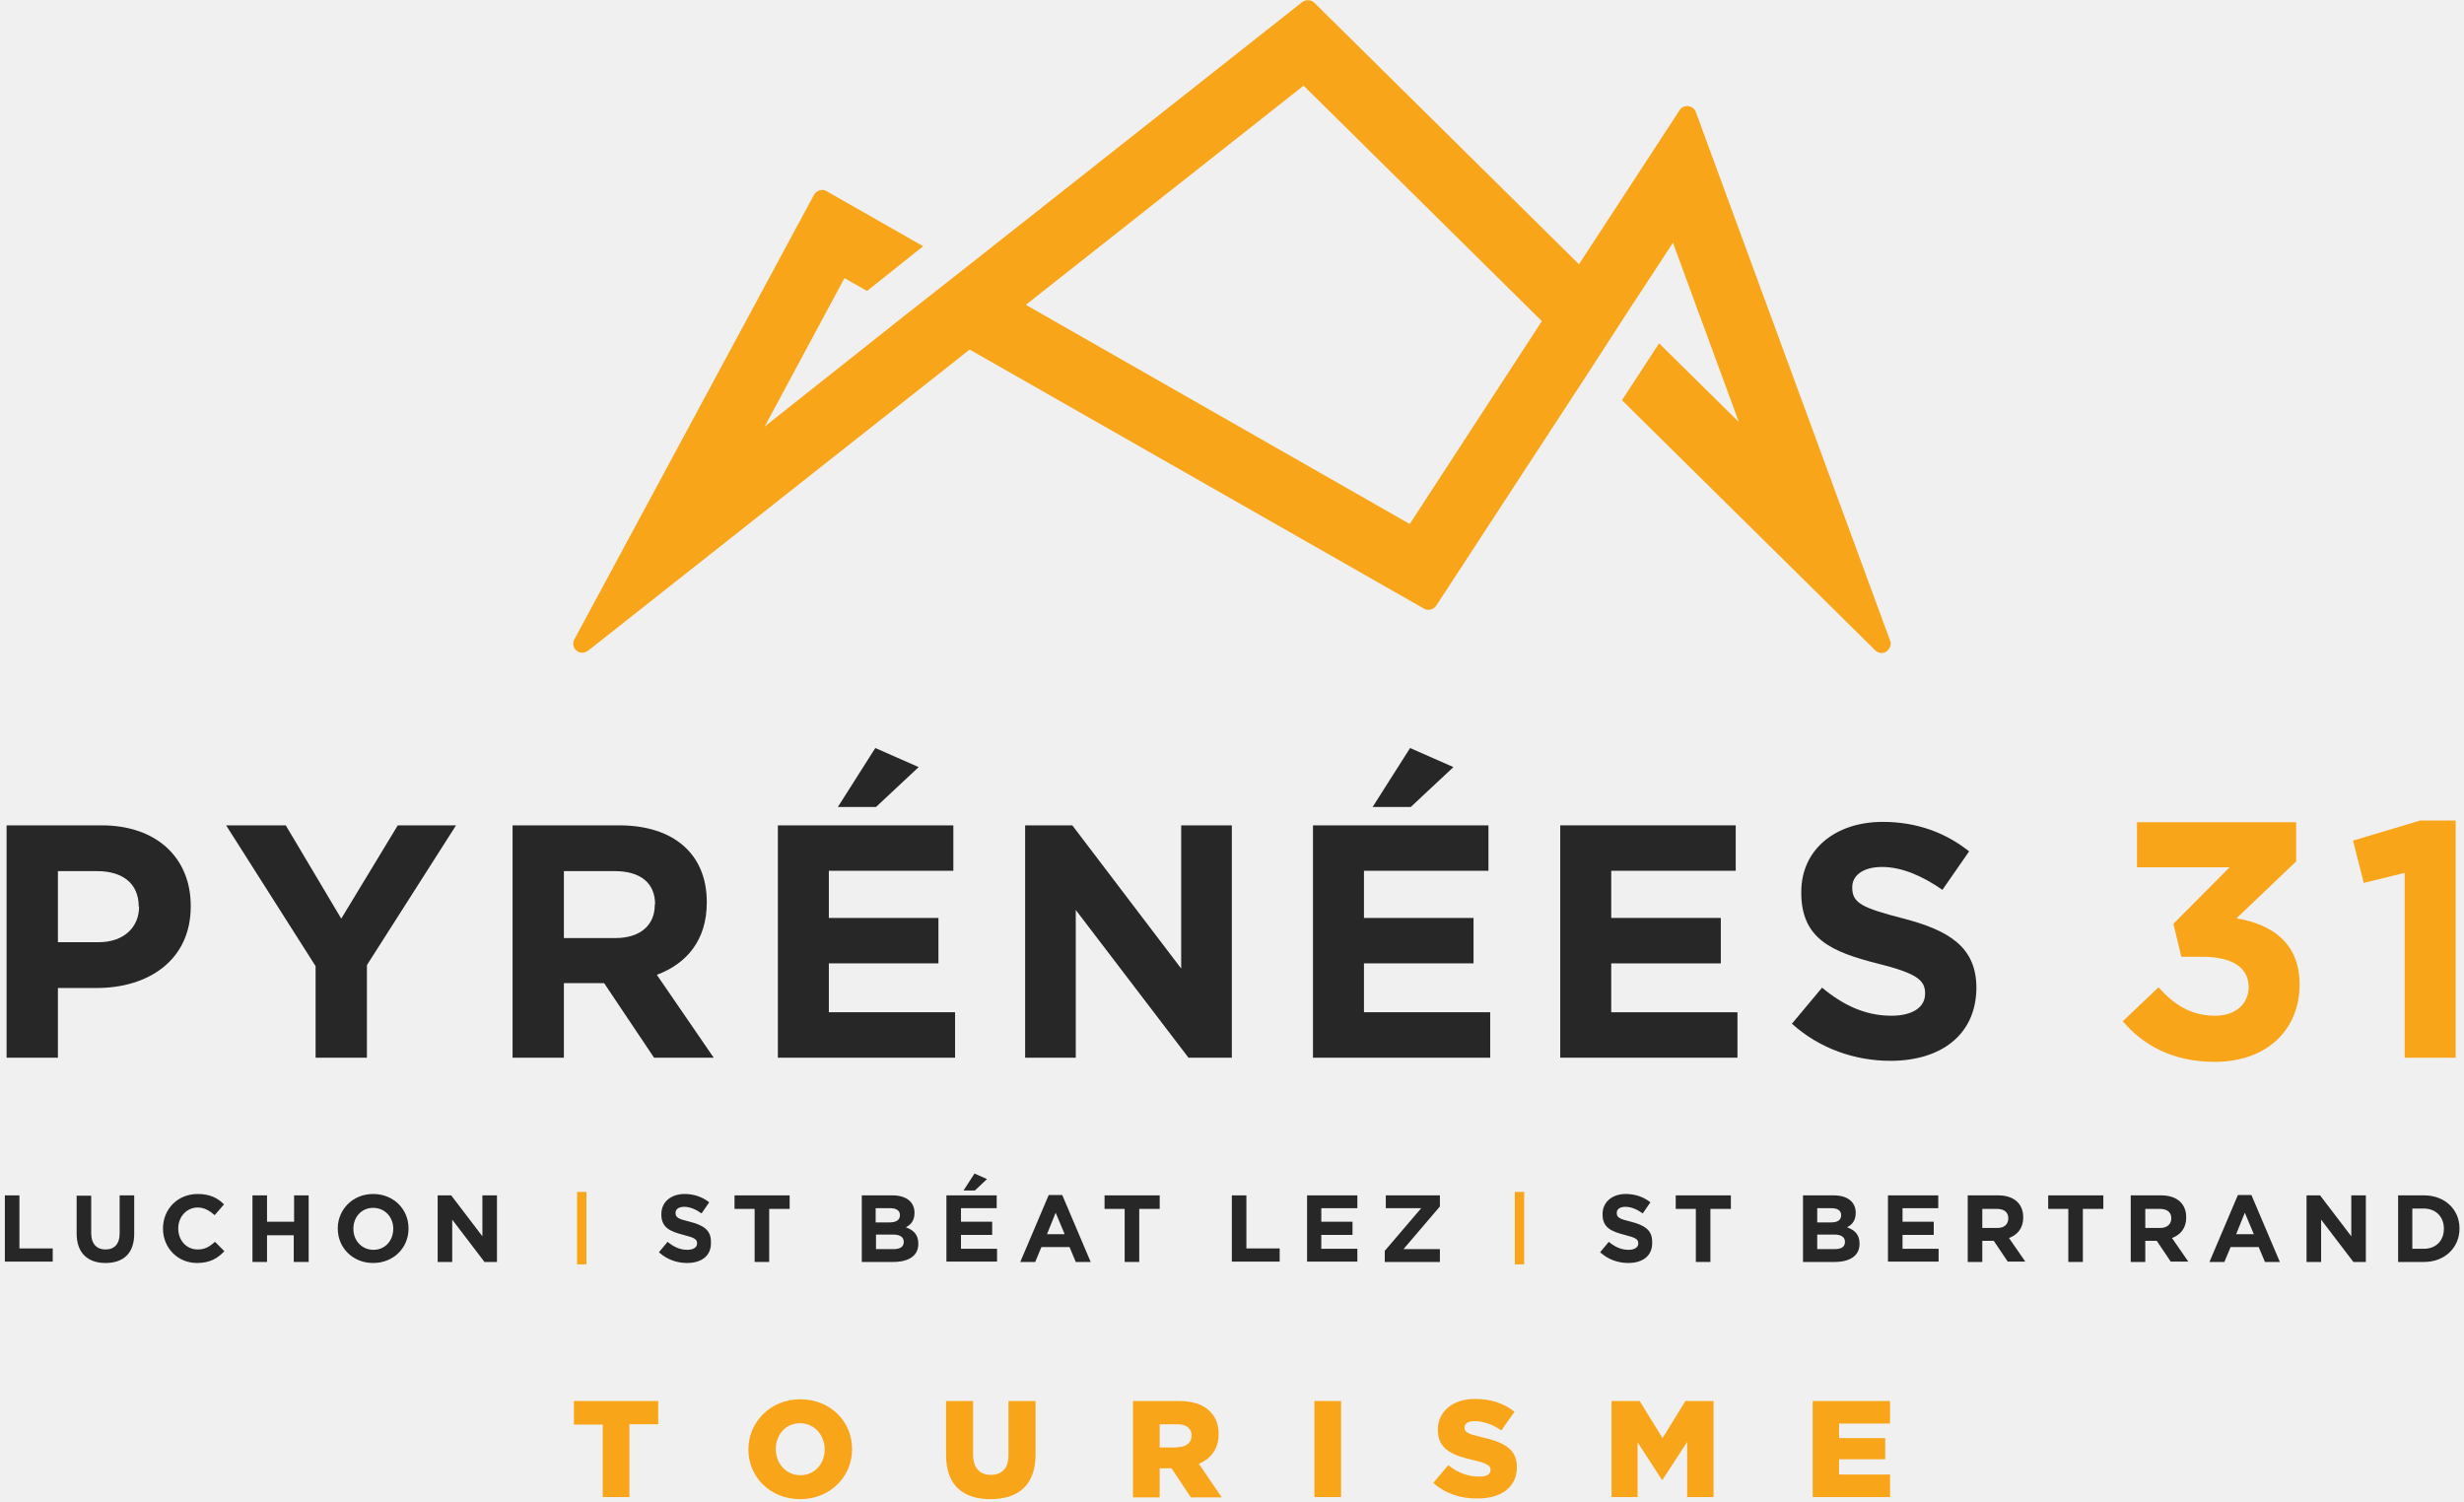
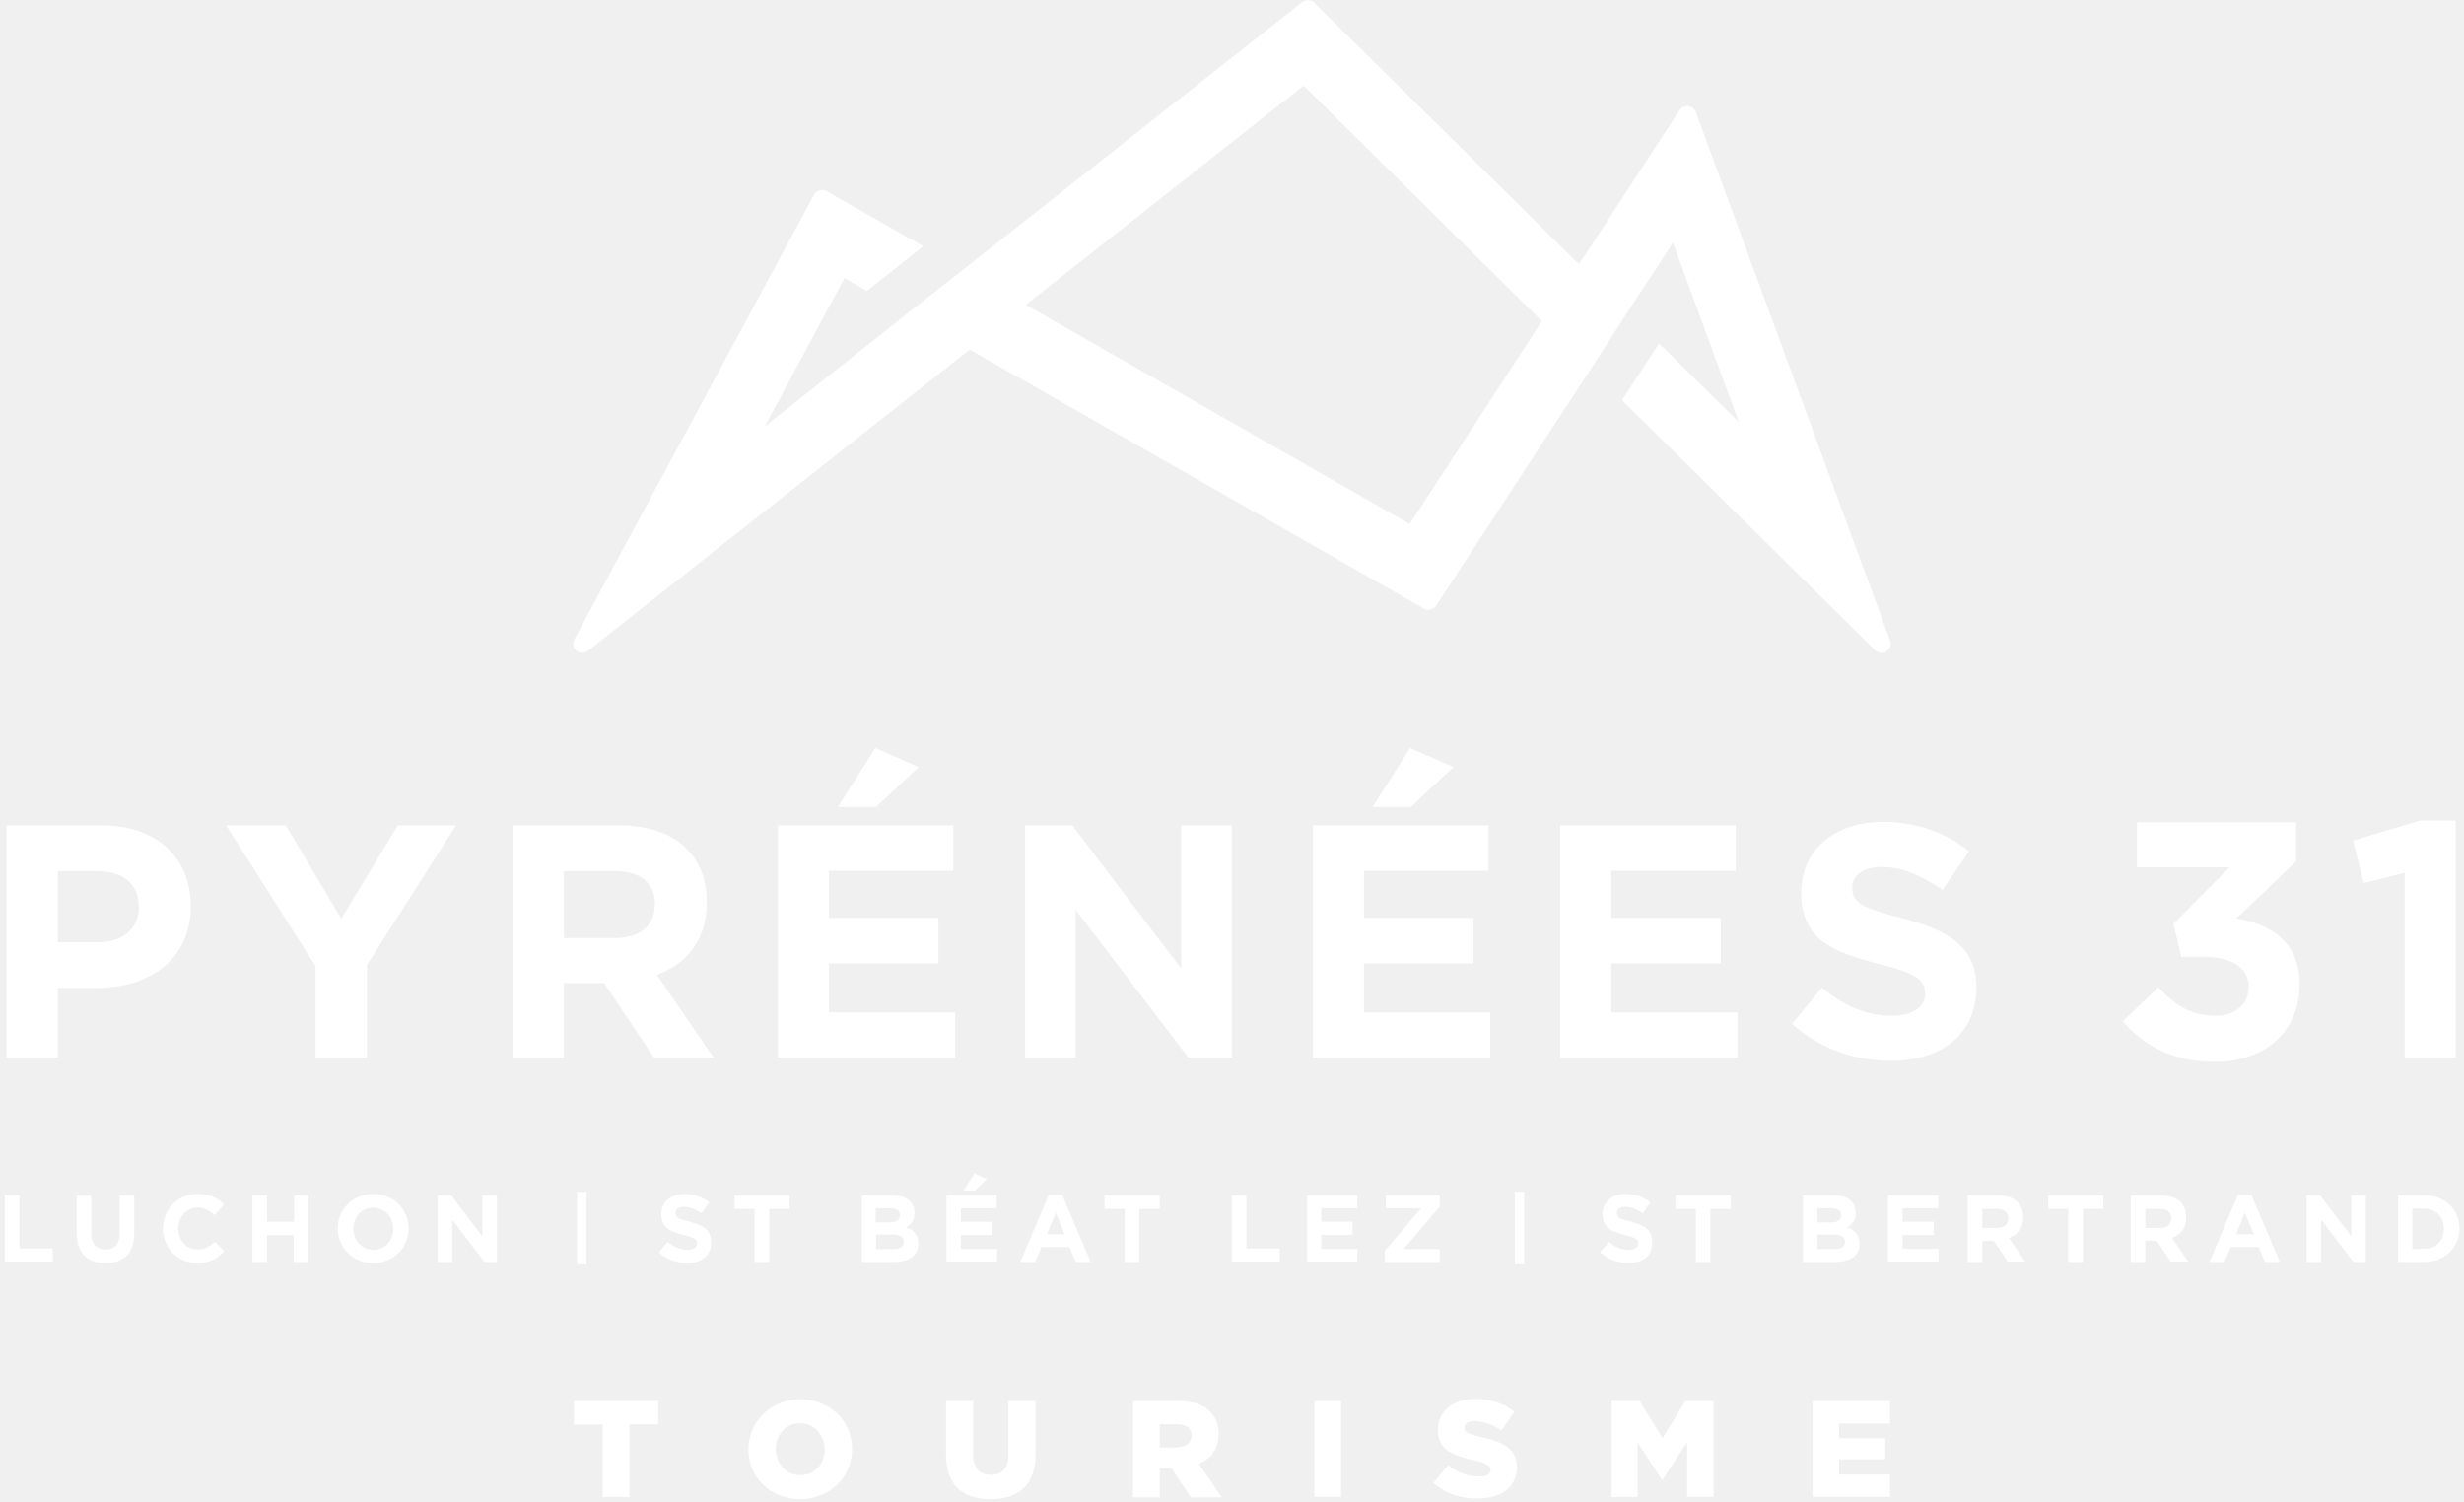
<svg xmlns="http://www.w3.org/2000/svg" version="1.1" x="0px" y="0px" width="710.5px" height="433.1px" viewBox="0 0 710.5 433.1" style="enable-background:new 0 0 710.5 433.1;" xml:space="preserve">
  <style type="text/css">
	.st0{display:none;}
	.st1{display:inline;}
- 	.st2{fill:#F5AA34;}
- 	.st3{fill:#4D4D4F;}
- 	.st4{fill:#F9A51A;}
- 	.st5{fill:#272727;}
+ 	.st2{fill:#FFFFFF;}
+ 	.st3{fill:#FFFFFF;}
+ 	.st4{fill:#FFFFFF;}
+ 	.st5{fill:#FFFFFF;}
</style>
  <g id="Calque_1" class="st0">
    <g class="st1">
      <path class="st2" d="M378.6,2c0.5,0.5,1.1,1,1.6,1.5c4,4,8.1,8.1,12.1,12.1c8.3,8.2,16.5,16.3,24.8,24.5    c7.9,7.8,15.8,15.6,23.7,23.4c4.8,4.8,9.7,9.5,14.7,14.3c2.1-3.2,4.2-6.3,6.3-9.5c3.1-4.7,6.1-9.4,9.1-14.1    c4.4-6.8,8.8-13.5,13.3-20.2c0.5-0.7,1.7-1.3,2.6-1.4c1.2-0.1,2.1,0.8,2.5,2c4.2,11.5,8.3,23.1,12.6,34.6    c3.8,10.5,7.7,21,11.6,31.5c4.3,11.7,8.6,23.3,12.8,35c3.3,8.9,6.5,17.9,9.8,26.8c2.9,7.9,5.8,15.8,8.6,23.6    c0.6,1.7,0.3,3-0.8,3.7c-1.2,0.7-2.8,0.4-4-0.7c-10.7-10.5-21.3-21.1-31.9-31.6c-2.4-2.4-4.8-4.9-7.3-7.3c-8.1-8-16.2-16-24.3-24    c-2.7-2.6-5.4-5.3-8.1-7.8c-0.8-0.8-0.8-1.3-0.2-2.2c3.2-4.8,6.4-9.7,9.5-14.5c0.2-0.3,0.5-0.6,0.7-0.9    c7.4,7.3,14.8,14.5,22.4,21.9c-6.2-16.9-12.3-33.5-18.5-50.2c-2.2,3.3-4.3,6.6-6.4,9.8c-5.4,8.2-10.8,16.4-16.1,24.7    c-6.4,9.8-12.8,19.5-19.2,29.3c-4.7,7.2-9.4,14.3-14,21.5c-4,6.1-7.9,12.3-11.9,18.4c-1.3,2-2.9,2.3-4.8,1.2    c-6.8-3.9-13.7-7.9-20.5-11.8c-7.5-4.3-14.9-8.6-22.4-12.8c-6.6-3.8-13.3-7.5-19.9-11.3c-7.5-4.3-14.9-8.6-22.4-12.8    c-6.6-3.8-13.3-7.5-19.9-11.3c-7.5-4.3-15-8.6-22.4-12.8c-2.5-1.4-2.4-1.4-4.7,0.5c-3.5,2.9-7.1,5.6-10.7,8.4    c-3.5,2.8-7,5.5-10.5,8.3c-3.6,2.8-7.1,5.6-10.7,8.4c-3.5,2.8-7,5.5-10.5,8.3s-6.9,5.6-10.4,8.3s-7,5.4-10.5,8.2s-7,5.6-10.5,8.4    c-3.6,2.9-7.3,5.7-10.9,8.6c-6,4.7-12.1,9.5-18.1,14.2c-1.5,1.2-2.9,2.4-4.5,3.6c-1.3,1-3,1-3.9,0.1c-1-0.8-1.1-2.5-0.3-3.9    c4.1-7.6,8.2-15.2,12.3-22.8c3.5-6.4,6.9-12.9,10.4-19.3c3.5-6.5,7-12.9,10.5-19.4c3.4-6.3,6.8-12.5,10.1-18.8    c3.5-6.4,6.9-12.9,10.4-19.3c3.5-6.5,7-13,10.5-19.4c1.6-2.9,3.1-5.7,4.7-8.6c0.9-1.5,2.4-1.9,3.9-1.1c4.9,2.8,9.8,5.6,14.7,8.4    c3.9,2.2,7.8,4.5,11.8,6.8c0.5,0.3,0.9,0.6,1.5,1c-1.9,1.5-3.7,2.9-5.5,4.3c-3.1,2.5-6.3,4.9-9.4,7.5c-1.2,1-2.1,1.2-3.4,0.2    c-1.4-1-3-1.8-4.6-2.7c-7.3,13.6-14.7,27.3-22,40.9c0.1,0.1,0.2,0.1,0.2,0.2c2.4-1.9,4.7-3.7,7.1-5.6c3.5-2.8,7-5.6,10.6-8.4    c3.5-2.7,7-5.5,10.5-8.2c4.5-3.5,9.1-7.1,13.6-10.7c4.1-3.2,8.1-6.5,12.1-9.7c3.3-2.6,6.7-5.3,10-7.9c3.6-2.9,7.3-5.7,11-8.6    c6-4.7,12.1-9.5,18.1-14.2c6.8-5.4,13.5-10.8,20.3-16.1c6.4-5.1,12.9-10.1,19.4-15.2c6.8-5.4,13.6-10.8,20.4-16.2    c0.3-0.3,0.6-0.6,1-0.8C377,2,377.8,2,378.6,2z M444.7,94.5c-6.1-5.9-12.1-11.7-18-17.6c-8.3-8.2-16.6-16.4-24.9-24.6    c-7.2-7.1-14.3-14.3-21.4-21.4c-1.4-1.4-2.9-2.6-4.3-3.9c-26.5,20.9-52.9,41.8-79.5,62.7c6.5,3.7,12.8,7.4,19.2,11    c5.4,3.1,10.8,6,16.1,9.1c5.9,3.4,11.8,6.8,17.7,10.2c5.4,3.1,10.9,6.1,16.3,9.2c7.3,4.1,14.5,8.3,21.8,12.5    c6,3.5,12.1,6.9,18.1,10.4c0.8,0.4,1,0.2,1.3-0.4c1.3-2,2.7-4.1,4-6.1c4.6-7.1,9.1-14.1,13.8-21.2    C431.5,114.6,438,104.7,444.7,94.5z" />
      <path class="st3" d="M2.7,239.5c9.5,0,19-0.1,28.5,0c5.6,0.1,10.9,1.4,15.6,4.7c4.6,3.3,7.3,7.7,8.5,13.2s0.7,10.8-1.6,15.9    c-1.9,4.2-5,7.3-9.1,9.5c-3.8,2.1-7.8,3.3-12.1,3.5c-4.4,0.2-8.9,0.2-13.4,0.3c-0.5,0-1.1,0-1.7,0c0,6.7,0,13.2,0,20    c-5,0-9.8,0-14.6,0C2.7,284.3,2.7,261.9,2.7,239.5z M17.3,273.5c4.2,0,8.3,0,12.4,0c2.6,0,4.9-0.8,7.1-2.3    c3.5-2.3,4.8-6.8,3.7-11.1c-1-4-3.8-6.4-7.9-6.8c-4.7-0.5-9.5-0.3-14.2-0.4c-0.3,0-0.7,0.1-1,0.1    C17.3,259.9,17.3,266.6,17.3,273.5z" />
      <path class="st3" d="M296.2,239.6c4.3,0,8.5,0,12.8,0c0.4,0,0.9,0.3,1.1,0.6c5.4,6.9,10.7,13.9,16,20.9c4,5.2,7.9,10.4,11.8,15.6    c0.9,1.2,2,2.4,3.1,3.8c0-13.7,0-27.3,0-40.9c4.9,0,9.7,0,14.6,0c0,22.3,0,44.5,0,66.9c-0.4,0-0.8,0.1-1.3,0.1    c-3.2,0-6.5-0.1-9.7,0c-1.3,0.1-2-0.5-2.6-1.4c-4.7-6.2-9.4-12.3-14.1-18.5c-3.2-4.2-6.3-8.4-9.5-12.6c-2.5-3.3-5-6.5-7.7-10.1    c0,14.4,0,28.4,0,42.5c-4.9,0-9.7,0-14.6,0C296.2,284.3,296.2,262,296.2,239.6z" />
      <path class="st3" d="M189.9,282.6c5.4,8,10.8,15.9,16.3,24c-0.5,0-0.9,0-1.4,0c-4.8,0-9.6,0-14.5,0c-1,0-1.6-0.2-2.1-1.1    c-4.2-6.5-8.6-12.9-12.9-19.3c-0.5-0.8-1-1.1-1.9-1.1c-3.4,0-6.8,0-10.4,0c0,7.2,0,14.2,0,21.4c-4.9,0-9.7,0-14.5,0    c0-22.3,0-44.5,0-67c0.5,0,1,0,1.6,0c10.2,0,20.4-0.1,30.5,0c4.2,0,8.3,0.9,12,2.7c6.6,3.3,10.3,8.7,11.3,16    c0.5,4.1,0.2,8.1-1.2,12c-2,5.5-5.9,9.3-11.3,11.6C190.9,282.1,190.5,282.3,189.9,282.6z M163.1,272c5.7,0,11.2,0.2,16.7-0.1    c3.8-0.2,7.1-1.8,8.8-5.7c1.2-2.7,0.6-8.1-1.7-10.2c-2.3-2-4.8-3-7.7-3.1c-5-0.1-9.9,0-14.9,0c-0.4,0-0.9,0.1-1.3,0.1    C163.1,259.4,163.1,265.6,163.1,272z" />
      <path class="st3" d="M275.1,239.7c0,4.4,0,8.6,0,13c-11.9,0-23.7,0-35.6,0c0,4.6,0,9.1,0,13.7c10.5,0,20.9,0,31.4,0    c0,4.4,0,8.7,0,13.1c-10.5,0-20.9,0-31.4,0c0,4.7,0,9.3,0,14c12.1,0,24.1,0,36.2,0c0,4.4,0,8.7,0,13.1c-16.9,0-33.8,0-50.8,0    c0-22.3,0-44.5,0-66.9C241.6,239.7,258.3,239.7,275.1,239.7z" />
      <path class="st3" d="M393.6,252.6c0,4.7,0,9.1,0,13.7c10.5,0,20.9,0,31.5,0c0,4.4,0,8.7,0,13.1c-10.4,0-20.9,0-31.4,0    c0,4.7,0,9.3,0,14c12,0,24,0,36.2,0c0,4.4,0,8.7,0,13.1c-16.9,0-33.8,0-50.8,0c0-22.3,0-44.5,0-66.9c16.7,0,33.4,0,50.2,0    c0,4.3,0,8.6,0,13C417.4,252.6,405.6,252.6,393.6,252.6z" />
      <path class="st3" d="M450.3,306.5c0-22.3,0-44.6,0-66.9c16.7,0,33.4,0,50.2,0c0,4.3,0,8.6,0,13c-11.8,0-23.7,0-35.6,0    c0,4.6,0,9.1,0,13.7c10.4,0,20.9,0,31.4,0c0,4.4,0,8.7,0,13.1c-10.5,0-20.9,0-31.4,0c0,4.7,0,9.3,0,14c12,0,24.1,0,36.2,0    c0,4.4,0,8.7,0,13C484.2,306.5,467.3,306.5,450.3,306.5z" />
      <path class="st3" d="M560.1,258.3c-4.4-3.2-9.1-5.6-14.4-6.4c-3.6-0.5-7.3-0.6-10.2,2.4c-2,2.1-1.5,6.1,0.8,7.8    c3.3,2.3,7.1,3,10.8,4c5.5,1.6,11.1,3,15.8,6.5c3.7,2.8,5.9,6.3,6.5,11c0.6,4.1,0,8-1.5,11.8s-4.2,6.6-7.6,8.6    c-5.5,3.2-11.6,4-17.9,3.6c-8.2-0.6-15.7-3.4-22.5-8.1c-1.1-0.8-2-1.7-2.9-2.6c2.9-3.5,5.8-6.9,8.7-10.3c3.4,2.8,6.9,5.2,11.1,6.6    c5,1.6,10.1,2.5,15.1,0.2c3.6-1.7,4.3-5.6,2.1-8.4c-1.2-1.5-3.5-2.4-5.5-3.1c-5.1-1.8-10.4-3.2-15.6-4.8c-3.3-1.1-6.4-2.7-8.9-5.2    c-2.5-2.6-3.7-5.8-4.2-9.4c-0.6-4.4,0-8.5,1.9-12.4c2.6-5.2,7.1-8.2,12.5-9.9c4.3-1.3,8.6-1.5,13.1-1c4.8,0.5,9.4,1.8,13.6,4    c2.3,1.2,4.5,2.7,6.7,4.2C565.2,250.9,562.7,254.5,560.1,258.3z" />
      <path class="st2" d="M612.2,296.1c3.4-3.3,6.8-6.5,10.1-9.6c2.1,1.7,3.9,3.6,6.1,4.9c4.8,2.9,9.9,4.2,15.5,1.9    c2.8-1.2,4.2-3.3,4.6-6.1c0.4-3-0.7-5.6-3.2-7.4c-2.4-1.7-5.3-2.1-8.2-2.4c-2.3-0.2-4.7,0-7,0c-0.7,0-1.1-0.2-1.3-1    c-0.5-2.5-1.1-4.9-1.8-7.3c-0.3-1,0.1-1.3,0.6-1.9c4.9-4.8,9.7-9.7,14.5-14.5c0.2-0.2,0.4-0.4,0.7-0.8c-8.9,0-17.6,0-26.4,0    c0-4.3,0-8.5,0-12.8c15.1,0,30.2,0,45.5,0c0,3.6,0,7.2,0,10.8c0,0.2-0.2,0.5-0.4,0.7c-4,3.9-8,7.8-12.1,11.7c-1.5,1.4-3,2.7-4.4,4    c2.8,1,5.7,1.7,8.3,2.9c5.5,2.7,8.7,7.1,9.5,13.3c0.6,4.6,0,8.9-2,13c-3,6.2-8.1,9.9-14.8,11.4c-7.9,1.8-15.5,0.9-22.9-2.4    C619,302.6,615.5,299.8,612.2,296.1z" />
      <path class="st3" d="M99.2,266.4c2.4-3.9,4.7-7.8,7.1-11.6c2.9-4.8,5.8-9.6,8.7-14.3c0.3-0.4,0.9-0.8,1.3-0.8    c5.2-0.1,10.3,0,15.7,0c-0.5,0.9-0.8,1.6-1.2,2.3c-5.3,8.2-10.6,16.3-15.8,24.5c-2.7,4.3-5.4,8.5-8.1,12.8    c-0.3,0.5-0.4,1.1-0.4,1.6c0,8,0,16,0,24c0,0.5,0,1.1,0,1.7c-4.9,0-9.6,0-14.6,0c0-0.5,0-1,0-1.5c0-7.6,0-15.3,0-22.9    c0-1.3-0.2-2.5-1-3.6c-3.3-5.1-6.5-10.1-9.8-15.2c-4.8-7.5-9.5-14.9-14.3-22.4c-0.2-0.4-0.3-0.8-0.6-1.3c5.6,0,11,0,16.5,0    c0.3,0,0.8,0.4,1,0.7C88.8,248.9,94,257.6,99.2,266.4z" />
      <path class="st2" d="M707.7,306.5c-4.9,0-9.6,0-14.5,0c0-17.7,0-35.3,0-53.1c-4,1-7.8,1.9-11.8,2.8c-1-4-2-8-3.1-12.1    c2.3-0.7,4.6-1.4,6.9-2.1c4.1-1.2,8.2-2.4,12.3-3.4c1.9-0.4,4-0.2,6-0.3c1.3,0,2.7,0,4.1,0C707.7,261.1,707.7,283.8,707.7,306.5z" />
      <path class="st2" d="M486.5,433.2c0-5,0-9.9,0-15.2c-2.1,3.3-4,6.2-5.9,9.1c-1,1.6-1,1.6-2.1,0c-1.9-2.9-3.8-5.8-5.9-9    c0,5.3,0,10.2,0,15.2c-2.7,0-5.2,0-7.7,0c0-9.3,0-18.5,0-27.9c2.6,0,5.2,0,7.8,0c0.4,0,0.8,0.6,1.1,1c1.9,3.1,3.8,6.2,5.9,9.4    c1.4-2.2,2.7-4.4,4-6.5c0.6-1,1.2-2.1,1.9-3.1c0.3-0.4,1-0.8,1.6-0.9c2.4-0.1,4.8,0,7.3,0c0,9.4,0,18.6,0,27.9    C491.9,433.2,489.3,433.2,486.5,433.2z" />
      <path class="st2" d="M346.4,423.6c2.2,3.2,4.3,6.3,6.6,9.7c-3.2,0-6.1,0-8.9,0c-0.4,0-0.8-0.6-1.1-1c-1.2-1.7-2.5-3.4-3.4-5.2    c-0.9-1.9-2.2-2.4-4.3-1.9c0,2.6,0,5.3,0,8.1c-2.8,0-5.4,0-8,0c0-9.3,0-18.5,0-27.9c0.6,0,1.2,0,1.9,0c4.1,0,8.2-0.1,12.2,0    c3.2,0.1,6.4,0.7,8.5,3.5c0.9,1.2,1.8,2.8,2,4.3C352.3,417.7,351,421.5,346.4,423.6z M335.2,418.8c2.2-0.2,4.3-0.2,6.3-0.5    c1.4-0.2,2.2-1.2,2.3-2.7c0-1.5-0.3-2.7-2-3c-2.2-0.3-4.4-0.5-6.6-0.8C335.2,414.4,335.2,416.5,335.2,418.8z" />
      <path class="st2" d="M246.2,419.4c0.1,8.2-6.6,14.7-15.4,14.5c-8.3-0.2-14.9-6.3-14.7-15c0.3-8.1,6.4-14.2,15.3-14.2    C239.7,404.8,246.3,410.8,246.2,419.4z M231.2,412.1c-4.1-0.3-6.6,2.9-6.9,7.1c-0.3,3.6,3.3,7.6,6.9,7.5c3.9-0.2,6.9-2.5,7-7.4    C238.3,415.8,235.3,411.9,231.2,412.1z" />
      <path class="st2" d="M545.2,412.2c-4.8,0-9.6,0-14.4,0c0,1.3,0,2.5,0,3.8c4.3,0,8.6,0,12.9,0c0,2.2,0,4.2,0,6.3    c-4.3,0-8.5,0-12.9,0c0,1.4,0,2.7,0,4.2c4.8,0,9.6,0,14.4,0c0,2.3,0,4.5,0,6.8c-7.5,0-14.9,0-22.5,0c0-9.2,0-18.5,0-27.8    c7.5,0,14.9,0,22.4,0C545.2,407.5,545.2,409.7,545.2,412.2z" />
      <path class="st2" d="M273.4,405.3c2.4,0,5,0,7.7,0c0,0.6,0,1.1,0,1.6c0,4.5-0.1,8.9,0,13.4c0,1.8,0.2,3.6,1.7,5    c1.5,1.3,3.2,1.5,5,1s2.9-1.9,3.1-3.7c0.2-1.4,0.3-2.7,0.3-4.1c0-4.4,0-8.7,0-13.1c2.7,0,5.3,0,7.9,0c0,0.4,0.1,0.7,0.1,1.1    c0,5,0.1,9.9,0,14.9c-0.1,2.7-0.6,5.5-2.3,7.9c-1.8,2.6-4.4,3.7-7.2,4.3c-3.1,0.6-6.2,0.5-9.3-0.5c-4.3-1.5-6.8-4.6-7.1-9    C273.1,417.9,273.4,411.7,273.4,405.3z" />
      <path class="st2" d="M437.2,408.8c-1.2,1.7-2.3,3.2-3.3,4.7c-0.4,0.6-0.7,0.9-1.6,0.4c-2.1-1.3-4.3-2.4-6.8-2.3    c-0.5,0-1.1,0.1-1.5,0.3c-0.5,0.2-1.1,0.7-1.1,1.1c0,0.5,0.4,1.3,0.8,1.5c1.9,0.7,4,1.2,6,1.8c2.4,0.7,4.9,1.4,6.6,3.5    c1.3,1.6,2,3.5,1.5,5.5c-1.4,6-3.2,7.5-9.3,8.3c-5,0.7-9.5-0.7-13.7-3.3c-0.9-0.6-1.7-1.2-0.5-2.4c1.1-1.1,2-2.4,3.1-3.5    c0.2-0.2,1-0.3,1.3-0.1c2.6,1.9,5.4,2.9,8.6,2.8c1.2,0,2.5-0.3,2.5-1.5c0-0.7-1.1-1.7-2-2c-2.2-0.8-4.5-1.2-6.7-1.9    c-4.2-1.4-6.7-3.5-6.2-8.8c0.3-3.9,2.4-6.4,6.8-7.5c5-1.2,9.9-0.7,14.4,2.3C436.3,408,436.7,408.4,437.2,408.8z" />
      <path class="st2" d="M190.4,412.4c-2.8,0-5.4,0-8.2,0c0,7,0,13.8,0,20.8c-2.7,0-5.3,0-8,0c0-6.8,0-13.7,0-20.7c-2.7,0-5.3,0-8,0    c0-2.5,0-4.8,0-7.1c8.1,0,16.2,0,24.3,0C190.4,407.7,190.4,410,190.4,412.4z" />
      <path class="st2" d="M387.2,433.2c-2.7,0-5.2,0-7.9,0c0-9.3,0-18.5,0-27.8c2.6,0,5.2,0,7.9,0C387.2,414.6,387.2,423.9,387.2,433.2    z" />
      <path class="st3" d="M295.3,355.2c4.1,2.1,3.7,4.6,3.1,6.9c-0.7,2.5-2.9,3.3-5.1,3.5c-3.7,0.2-7.4,0.1-11.2,0.1    c0-6.7,0-13.2,0-19.7c3.9,0,7.8-0.1,11.7,0c1.5,0,3.5,2.1,3.7,3.4C297.8,351.6,297.8,353.8,295.3,355.2z M286,362.5    c2.5-0.2,4.8-0.1,7-0.5c0.8-0.1,1.8-1.3,2-2.2c0.2-0.9-0.4-2.1-1.7-2.2c-2.4-0.2-4.9-0.3-7.3-0.5C286,359,286,360.6,286,362.5z     M285.9,354.2c2.3-0.2,4.4-0.3,6.5-0.7c0.6-0.1,1.4-1.4,1.4-2.1s-0.9-1.9-1.5-2c-2.1-0.4-4.2-0.4-6.4-0.6    C285.9,350.7,285.9,352.2,285.9,354.2z" />
      <path class="st3" d="M513.2,355.2c3.5,1.7,4.4,5,2.6,7.9c-1.1,1.7-2.9,2.4-4.7,2.5c-3.6,0.2-7.2,0.1-11,0.1c0-6.6,0-13.2,0-20    c2.9,0,5.9-0.1,8.8,0c1.2,0,2.5,0.3,3.7,0.7c1.4,0.5,2.6,1.5,2.8,3.1C515.7,351.6,515.8,353.8,513.2,355.2z M503.6,362.4    c1.7,0,3.3,0.1,4.8,0c1-0.1,2-0.3,3-0.5c1.1-0.3,1.5-1.1,1.4-2.3c-0.1-1.1-0.6-1.8-1.6-1.9c-2.5-0.2-5-0.3-7.6-0.4    C503.6,359.1,503.6,360.6,503.6,362.4z M503.6,354.2c2.3-0.2,4.5-0.3,6.6-0.6c1.1-0.1,1.6-1.2,1.6-2.2s-0.6-2-1.7-2.1    c-2.2-0.3-4.4-0.3-6.6-0.5C503.6,350.7,503.6,352.3,503.6,354.2z" />
      <path class="st3" d="M660.8,345.9c3.7-1.3,4.8,1.6,6.4,3.6c2.3,2.9,4.6,5.9,7.1,9.2c0-4.5,0-8.6,0-12.9c1.3,0,2.5,0,3.9,0    c0,6.5,0,13.1,0,19.7c-2.6,0.9-3.9-0.6-5.3-2.5c-2.6-3.6-5.4-7-8.3-10.8c0,4.6,0,9,0,13.4c-1.3,0-2.5,0-3.8,0    C660.8,359,660.8,352.4,660.8,345.9z" />
      <path class="st3" d="M616.7,358.3c1.7,2.4,3.3,4.7,5.2,7.3c-1.6,0-2.9,0-4.1,0c-0.3,0-0.7-0.3-0.9-0.6c-1.2-1.6-2.4-3.1-3.4-4.8    c-0.7-1.2-1.6-1.7-2.9-1.5c-0.6,0.1-1.3,0-2,0c0,2.3,0,4.5,0,6.7c-1.3,0-2.5,0-3.8,0c0-6.5,0-13.1,0-20c4,0.2,8,0.2,11.9,0.6    c2.1,0.2,4.1,2.6,4.4,4.5c0.5,3.2-0.6,5.6-2.9,7C617.6,357.8,617.1,358.1,616.7,358.3z M608.6,355.5c1.8,0,3.6,0.1,5.3,0    c2-0.1,3.3-1.4,3.3-3.1c0-1.8-0.9-3-2.6-3.1c-2-0.1-3.9,0-6,0C608.6,351.3,608.6,353.3,608.6,355.5z" />
      <path class="st3" d="M141.9,365.5c0-6.6,0-13.1,0-19.6c2.8-0.7,3.5-0.3,5.6,2.7c1.2,1.7,2.7,3.4,4,5.1c1.3,1.6,2.5,3.3,4,5.3    c0-4.6,0-8.8,0-13.2c1.2,0,2.3,0,3.6,0c0,6.5,0,13.1,0,19.7c-1.9,0.5-3.3,0.2-4.5-1.6c-2.6-3.6-5.4-7-8.1-10.6    c-0.2-0.3-0.5-0.6-0.9-1.2c0,4.7,0,9,0,13.4C144.2,365.5,143.1,365.5,141.9,365.5z" />
      <path class="st3" d="M120.6,365.9c-5.3,0.5-10.7-4.4-10.4-10.7c0.3-5.1,4.4-10.1,10.9-9.8c5.6,0.2,10.1,4.3,10,10.5    C131.1,361.1,126.9,366.4,120.6,365.9z M120.8,348.9c-3.8-0.4-6.7,3.1-6.6,6.6c0.1,4.4,2.9,6.8,6.5,7c3.4,0.2,6.5-3.2,6.5-6.9    C127.3,352.3,124.1,348.6,120.8,348.9z" />
      <path class="st3" d="M689.7,365.6c0-6.7,0-13.2,0-20c4.5,0.4,9.1-1,13.4,1.5c2.9,1.7,4.5,4.2,4.7,7.6c0.1,2.4-0.2,4.6-1.6,6.7    c-1.7,2.5-4.1,3.8-6.9,4.1C696.1,365.9,692.9,365.6,689.7,365.6z M693.5,362.4c1.2,0,2.3,0,3.4,0c0.6,0,1.1-0.2,1.7-0.3    c2.9-0.4,4.7-2.4,5.2-5.1c0.5-3.1-0.5-5.4-3.2-6.9c-2.2-1.3-4.7-0.6-7.1-0.7C693.5,353.7,693.5,357.9,693.5,362.4z" />
      <path class="st3" d="M556.3,358.8c0,2.4,0,4.5,0,6.8c-1.2,0-2.3,0-3.4,0c0-6.5,0-13.1,0-19.9c2.8,0,5.8,0,8.7,0    c1.1,0,2.2,0.3,3.3,0.5c3,0.6,4.2,3,4.3,5.6c0.1,2.5-0.7,4.7-3.3,5.8c-0.4,0.1-0.7,0.4-1.1,0.7c1.7,2.4,3.4,4.8,5.2,7.3    c-1.5,0-2.7,0.1-3.9-0.1c-0.6-0.1-1.1-0.7-1.5-1.2c-1.1-1.5-2.2-3-3.2-4.5c-0.6-0.9-1.3-1.2-2.3-1.1    C558.1,358.8,557.3,358.8,556.3,358.8z M556.4,355.5c1.8,0,3.4,0,5.1,0c2-0.1,3.7-1.4,3.8-2.9c0.1-1.4-1-3.1-2.6-3.2    c-2.1-0.2-4.2,0-6.3,0C556.4,351.4,556.4,353.4,556.4,355.5z" />
      <path class="st3" d="M406.9,217.5c4.3,1.8,8.3,3.6,12.5,5.3c-3.2,3-6.2,6-9.4,9c-0.8,0.8-1.7,1.5-2.5,2.2    c-0.2,0.2-0.6,0.4-0.9,0.4c-3.4,0-6.8,0-10.5,0C399.8,228.7,403.3,223.1,406.9,217.5z" />
      <path class="st3" d="M252.8,217.5c4.3,1.8,8.3,3.6,12.5,5.3c-3.2,3-6.2,6-9.3,9c-0.8,0.8-1.7,1.5-2.5,2.2    c-0.2,0.2-0.6,0.4-0.9,0.4c-3.4,0-6.8,0-10.5,0C245.6,228.7,249.2,223.1,252.8,217.5z" />
      <path class="st3" d="M309.3,345.7c5,0,9.8,0,14.7,0c0,1,0,2,0,3.2c-3.6,0-7.2,0-10.9,0c0,1.8,0,3.4,0,5.1c3.2,0,6.4,0,9.6,0    c0,1.1,0,2.1,0,3.3c-3.2,0-6.4,0-9.7,0c0,1.7,0,3.3,0,5c3.6,0,7.2,0,10.9,0c0,1.2,0,2.2,0,3.3c-4.9,0-9.8,0-14.7,0    C309.3,359,309.3,352.4,309.3,345.7z" />
      <path class="st3" d="M83,345.7c1.3,0,2.5,0,3.7,0c0,2.7,0,5.4,0,8.2c3.1,0,6.1,0,9.3,0c0-2.7,0-5.4,0-8.2c1.2,0,2.3,0,3.5,0    c0,6.6,0,13.1,0,19.8c-1.1,0-2.2,0-3.4,0c0-2.7,0-5.4,0-8.2c-3.1,0-6.1,0-9.3,0c0,2.7,0,5.4,0,8.2c-1.3,0-2.5,0-3.8,0    C83,359,83,352.4,83,345.7z" />
      <path class="st3" d="M541.9,365.6c-4.9,0-9.8,0-14.7,0c0-6.6,0-13.1,0-19.8c4.9,0,9.8,0,14.7,0c0,1,0,2,0,3.1c-3.7,0-7.4,0-11.2,0    c0,1.8,0,3.4,0,5.1c3.3,0,6.6,0,9.9,0c0,1.1,0,2.1,0,3.3c-3.3,0-6.6,0-10,0c0,1.7,0,3.3,0,5c3.7,0,7.4,0,11.2,0    C541.9,363.5,541.9,364.5,541.9,365.6z" />
      <path class="st3" d="M27.1,345.7c1.3,0,2.5,0,3.9,0c0,3.2,0,6.4,0,9.5c0,1.2-0.1,2.5,0.1,3.7c0.4,2,2.9,3.9,4.7,3.7    c2.9-0.3,4.7-2.1,4.7-4.8c0-4,0-7.9,0-12c1.3,0,2.5,0,3.9,0c0,4,0,8,0,12c0,0.9-0.3,1.8-0.5,2.7c-0.8,2.8-2.6,4.6-5.5,5.2    c-2.4,0.5-4.8,0.4-7-0.6c-2.8-1.2-3.9-3.8-4.1-6.6C26.9,354.3,27.1,350.1,27.1,345.7z" />
      <path class="st3" d="M333,365.5c1.1-2.6,2.3-5.3,3.4-7.9c1.6-3.6,3.2-7.2,4.6-10.8c0.5-1.4,1.5-1.1,2.5-1.1s1.8,0,2.2,1.1    c1.9,4.5,3.9,9,5.8,13.5c0.7,1.7,1.5,3.4,2.3,5.3c-1.4,0-2.7,0-4.1,0c-0.5-1.3-1-2.7-1.7-3.9c-0.2-0.3-0.7-0.7-1-0.7    c-2.5-0.1-5-0.1-7.4,0c-0.4,0-0.8,0.4-1.1,0.7c-0.3,0.3-0.4,0.8-0.5,1.2C336.7,366,336.7,366,333,365.5z M346.5,357.5    c-1-2.4-2-4.7-3.1-7.2c-1.1,2.5-2,4.8-3.1,7.2C342.4,357.5,344.3,357.5,346.5,357.5z" />
      <path class="st3" d="M651,365.5c-0.3,0.1-0.4,0.1-0.5,0.2c-3.6,0.2-3.6,0.2-5.3-4.3c0-0.1-0.1-0.3-0.2-0.5c-2.7,0-5.5,0-8.2,0    c-0.4,0-0.9,0.3-1.1,0.7c-0.7,1.3-1.2,2.6-1.8,4c-1.2,0-2.5,0-3.9,0c2.9-6.7,5.8-13.2,8.7-19.8c0.2,0,0.3-0.1,0.4-0.1    c3.4-0.1,3.3,0,4.6,3.2c1.5,3.7,3.2,7.4,4.8,11.1C649.3,361.7,650.1,363.5,651,365.5z M637.4,357.5c2.1,0,4.1,0,6.2,0    c-1-2.4-2-4.7-3.1-7.2C639.4,352.9,638.4,355.1,637.4,357.5z" />
      <path class="st3" d="M448.8,348c-0.7,1-1.3,1.9-1.8,2.6c-1.8-0.6-3.3-1.2-4.9-1.6c-0.7-0.2-1.7-0.2-2.3,0.2    c-0.7,0.4-1.5,1.3-1.4,1.9c0.1,0.7,0.9,1.6,1.7,1.9c1.8,0.8,3.7,1.2,5.5,1.8c2.8,1,3.8,2.6,3.7,5.5c0,2.4-1.6,4.5-4,5.2    c-4.2,1.1-8.1,0.2-11.6-2.8c0.8-0.9,1.5-1.8,2-2.5c1.9,0.8,3.5,1.6,5.2,2.2c0.9,0.3,1.9,0.1,2.8-0.1c1-0.2,1.7-0.8,1.7-2    s-0.7-1.8-1.7-2.1c-1.4-0.4-2.8-0.8-4.2-1.2c-1.7-0.5-3.5-1-4.3-2.8c-1.6-3.8-0.5-7.3,3.8-8.5C442.6,344.7,445.8,345.7,448.8,348z    " />
      <path class="st3" d="M230.8,348.1c-0.6,0.9-1.3,1.8-1.8,2.5c-1.8-0.6-3.3-1.2-5-1.6c-0.7-0.2-1.7-0.1-2.3,0.3s-1.4,1.3-1.3,1.8    c0.1,0.8,0.9,1.7,1.6,2c1.8,0.8,3.8,1.2,5.6,1.9c2.8,1,3.6,2.2,3.7,4.7c0.2,3-1.4,5-3.9,5.8c-3.7,1.3-8.9,0.2-11.6-2.9    c0.7-0.9,1.4-1.7,1.9-2.4c1.9,0.8,3.5,1.7,5.3,2.3c1.2,0.4,2.5,0.2,3.6-0.6c1.4-1.1,1.4-2.7-0.2-3.4c-1.5-0.7-3.1-1-4.7-1.5    c-1.2-0.4-2.4-0.9-3.4-1.6c-2.4-1.5-2.2-6.8,0.5-8.7C222.3,344.4,227.9,345.3,230.8,348.1z" />
      <path class="st3" d="M70.8,360c0.7,0.8,1.4,1.6,2.2,2.4c-1.9,2.8-7,4.5-10.6,3.5c-5.2-1.5-7.5-5.2-7.7-9.3    c-0.3-4.8,1.8-8.6,6.3-10.4c3.8-1.6,9.5-0.8,11.9,2.6c-0.8,0.9-1.5,1.8-2.3,2.7c-4.2-3.8-8.1-2.8-9.9-0.7    c-2.7,3.1-2.7,6.5-0.2,9.9C62.5,363.3,66,363,70.8,360z" />
      <path class="st3" d="M378.5,349.3c-2.1,0-4,0-6.1,0c0,5.4,0,10.8,0,16.3c-1.4,0-2.6,0-3.9,0c0-5.4,0-10.8,0-16.2    c-2.1,0-4.1,0-6.2,0c0-1.2,0-2.3,0-3.5c5.4,0,10.7,0,16.2,0C378.5,346.9,378.5,348.1,378.5,349.3z" />
      <path class="st3" d="M588.2,349.2c0,5.6,0,10.9,0,16.4c-1.2,0-2.3,0-3.5,0c0-5.4,0-10.7,0-16.2c-2.1,0-4.1,0-6.2,0    c0-1.3,0-2.4,0-3.6c5.3,0,10.6,0,15.9,0c0,1.1,0,2.2,0,3.4C592.4,349.2,590.4,349.2,588.2,349.2z" />
      <path class="st3" d="M240.7,349.3c0-1.3,0-2.4,0-3.6c5.3,0,10.5,0,15.9,0c0,1.1,0,2.2,0,3.5c-2,0-4,0-6.1,0c0,5.5,0,10.9,0,16.4    c-1.2,0-2.3,0-3.5,0c0-5.3,0-10.7,0-16.3C244.8,349.3,242.8,349.3,240.7,349.3z" />
      <path class="st3" d="M468.4,365.6c-1.3,0-2.4,0-3.6,0c0-5.4,0-10.7,0-16.2c-2.1,0-4.1,0-6.2,0c0-1.3,0-2.4,0-3.6    c5.3,0,10.6,0,15.9,0c0,1.1,0,2.2,0,3.4c-2,0-4,0-6.1,0C468.4,354.7,468.4,360.1,468.4,365.6z" />
      <path class="st3" d="M7.1,362.4c3.5,0,6.8,0,10.1,0c0,1.1,0,2.1,0,3.1c-4.6,0-9.2,0-13.9,0c0-6.6,0-13.1,0-19.7c1.2,0,2.4,0,3.7,0    C7.1,351.2,7.1,356.7,7.1,362.4z" />
      <path class="st2" d="M404.7,345.1c1,0,1.9,0,2.8,0c0,7,0,13.9,0,21c-0.9,0-1.8,0-2.8,0C404.7,359.2,404.7,352.2,404.7,345.1z" />
      <path class="st2" d="M189.5,366.2c-1,0-1.9,0-2.8,0c0-7,0-13.9,0-21c0.9,0,1.8,0,2.8,0C189.5,352.1,189.5,359.1,189.5,366.2z" />
      <path class="st3" d="M314.4,344.2c1-1.7,2-3.2,3.1-4.9c1.1,0.5,2.2,1,3.5,1.6C318.9,342.5,317.9,345.4,314.4,344.2z" />
    </g>
  </g>
  <g id="Calque_2">
    <g>
      <g>
        <path class="st4" d="M545,184.7L489,32.3c-0.3-0.9-1.2-1.6-2.2-1.7c-1-0.1-1.9,0.3-2.5,1.2l-29,44.4L379,0.8     c-0.9-0.9-2.4-1-3.5-0.2l-97.7,77.1l-16.3,12.8L220.5,123l23-42.8l6.5,3.7L266.2,71l-27.9-15.9c-0.6-0.4-1.3-0.4-2-0.2     c-0.7,0.2-1.3,0.7-1.6,1.3l-69.1,128.2c-0.6,1.1-0.3,2.4,0.6,3.2c1,0.8,2.3,0.8,3.3,0.1l110.1-86.9l131,74.7     c1.2,0.7,2.7,0.3,3.5-0.8l44.6-68.3L469.3,90l13.1-20l19,51.7l-23-22.7l-10.7,16.4l73,72.1c0.5,0.5,1.2,0.8,1.8,0.8     c0.5,0,1-0.1,1.4-0.4C545,187.1,545.5,185.8,545,184.7z M406.5,151.1L295.8,87.9l80.1-63.2l68.7,67.9L406.5,151.1z" />
        <g>
          <g>
            <path class="st4" d="M166.4,364.6v-20.9h2.7v20.9H166.4z" />
            <path class="st4" d="M436.8,364.6v-20.9h2.7v20.9H436.8z" />
          </g>
        </g>
        <g>
          <path class="st4" d="M173.8,410.8h-8.3V404h24.3v6.7h-8.3v21h-7.7V410.8z" />
          <path class="st4" d="M215.8,418L215.8,418c0-8,6.4-14.5,15-14.5c8.6,0,14.9,6.4,14.9,14.3v0.1c0,8-6.4,14.4-15,14.4      C222.1,432.3,215.8,425.9,215.8,418z M237.8,418L237.8,418c0-4.1-2.9-7.6-7.1-7.6c-4.2,0-7,3.4-7,7.4v0.1c0,4,2.9,7.5,7.1,7.5      C235,425.4,237.8,422,237.8,418z" />
          <path class="st4" d="M272.8,419.6V404h7.8v15.4c0,4,2,5.9,5.1,5.9c3.1,0,5.1-1.8,5.1-5.7V404h7.8v15.4c0,9-5.1,12.9-13,12.9      S272.8,428.3,272.8,419.6z" />
          <path class="st4" d="M326.8,404h13.1c4.2,0,7.2,1.1,9,3c1.6,1.6,2.5,3.7,2.5,6.5v0.1c0,4.2-2.3,7.1-5.7,8.5l6.6,9.7h-8.9      l-5.6-8.4h-0.1h-3.3v8.4h-7.7V404z M339.5,417.3c2.6,0,4.1-1.3,4.1-3.3V414c0-2.2-1.6-3.3-4.2-3.3h-5v6.7H339.5z" />
          <path class="st4" d="M379,404h7.7v27.7H379V404z" />
          <path class="st4" d="M413.3,427.6l4.3-5.1c2.7,2.2,5.8,3.3,9,3.3c2.1,0,3.2-0.7,3.2-1.9v-0.1c0-1.1-0.9-1.8-4.7-2.7      c-5.9-1.3-10.5-3-10.5-8.7v-0.1c0-5.1,4.1-8.9,10.7-8.9c4.7,0,8.4,1.3,11.4,3.7l-3.8,5.4c-2.5-1.8-5.3-2.7-7.8-2.7      c-1.9,0-2.8,0.8-2.8,1.8v0.1c0,1.3,1,1.8,4.8,2.7c6.4,1.4,10.3,3.4,10.3,8.6v0.1c0,5.7-4.5,9-11.2,9      C421.3,432.2,416.7,430.7,413.3,427.6z" />
          <path class="st4" d="M464.7,404h8.1l6.6,10.7l6.6-10.7h8.1v27.7h-7.6v-15.9l-7.1,10.9h-0.2l-7-10.8v15.8h-7.5V404z" />
          <path class="st4" d="M522.7,404H545v6.5h-14.7v4.2h13.3v6.1h-13.3v4.4H545v6.5h-22.3V404z" />
        </g>
      </g>
      <g>
        <path class="st5" d="M27.9,284.9H16.7V305H1.9v-67h27.4c16,0,25.7,9.5,25.7,23.2v0.2C55,276.8,42.9,284.9,27.9,284.9z M40,261.4     c0-6.6-4.6-10.2-12-10.2H16.7v20.5h11.7c7.4,0,11.7-4.4,11.7-10.2V261.4z" />
        <path class="st5" d="M105.8,278.3V305H91v-26.4l-25.8-40.6h17.2l16,26.9l16.3-26.9h16.8L105.8,278.3z" />
        <path class="st5" d="M188.6,305l-14.4-21.5h-11.6V305h-14.8v-67h30.7c15.8,0,25.3,8.3,25.3,22.1v0.2c0,10.8-5.8,17.6-14.4,20.8     l16.4,23.9H188.6z M188.9,260.8c0-6.3-4.4-9.6-11.6-9.6h-14.7v19.3h14.9c7.2,0,11.3-3.8,11.3-9.5V260.8z" />
        <path class="st5" d="M224.3,305v-67h50.6v13.1H239v13.6h31.6v13.1H239v14.1h36.4V305H224.3z M241.6,232.7l10.8-17l12.5,5.5     l-12.3,11.5H241.6z" />
        <path class="st5" d="M342.7,305l-32.5-42.6V305h-14.6v-67h13.6l31.4,41.3v-41.3h14.6v67H342.7z" />
        <path class="st5" d="M378.6,305v-67h50.6v13.1h-35.9v13.6h31.6v13.1h-31.6v14.1h36.4V305H378.6z M395.8,232.7l10.8-17l12.5,5.5     l-12.3,11.5H395.8z" />
        <path class="st5" d="M449.9,305v-67h50.6v13.1h-35.9v13.6h31.6v13.1h-31.6v14.1H501V305H449.9z" />
        <path class="st5" d="M545.1,305.9c-10.2,0-20.4-3.5-28.4-10.7l8.7-10.4c6,5,12.4,8.1,20,8.1c6,0,9.7-2.4,9.7-6.3v-0.2     c0-3.7-2.3-5.7-13.5-8.5c-13.5-3.4-22.2-7.2-22.2-20.5v-0.2c0-12.2,9.8-20.2,23.5-20.2c9.8,0,18.1,3.1,24.9,8.5l-7.7,11.1     c-5.9-4.1-11.8-6.6-17.4-6.6c-5.7,0-8.6,2.6-8.6,5.8v0.2c0,4.4,2.9,5.8,14.5,8.8c13.6,3.5,21.3,8.4,21.3,20.1v0.2     C569.7,298.5,559.6,305.9,545.1,305.9z" />
        <path class="st4" d="M616.2,249.9v-12.8h45.9v11.3l-17.2,16.4c9.3,1.6,18.2,6.4,18.2,19.1c0,12.9-9.3,22.3-24.5,22.3     c-12.2,0-20.7-4.9-26.5-11.7l10.3-9.8c4.7,5.2,9.5,8.2,16.4,8.2c5.6,0,9.6-3.2,9.6-8.3c0-5.6-4.8-8.7-13.3-8.7H629l-2.3-9.5     l16.2-16.3H616.2z" />
        <path class="st4" d="M697.9,236.6h10.2V305h-14.7v-53.3l-11.8,2.9l-3.1-12.2L697.9,236.6z" />
      </g>
      <g>
        <path class="st5" d="M1.4,363.9v-19.2h4.2v15.3h9.6v3.8H1.4z" />
        <path class="st5" d="M30.4,364.2c-5.1,0-8.3-2.9-8.3-8.5v-10.9h4.2v10.8c0,3.1,1.6,4.7,4.1,4.7c2.6,0,4.1-1.6,4.1-4.6v-11h4.2     v10.8C38.8,361.4,35.6,364.2,30.4,364.2z" />
        <path class="st5" d="M56.8,364.2c-5.6,0-9.8-4.4-9.8-9.9v-0.1c0-5.4,4.1-9.9,10-9.9c3.6,0,5.8,1.2,7.6,3l-2.7,3.1     c-1.5-1.3-3-2.2-4.9-2.2c-3.2,0-5.6,2.7-5.6,6v0.1c0,3.3,2.3,6,5.6,6c2.2,0,3.5-0.9,5-2.2l2.7,2.7     C62.7,362.9,60.5,364.2,56.8,364.2z" />
        <path class="st5" d="M84.7,363.9v-7.7H77v7.7h-4.2v-19.2H77v7.6h7.8v-7.6H89v19.2H84.7z" />
        <path class="st5" d="M107.6,364.2c-5.9,0-10.2-4.4-10.2-9.9v-0.1c0-5.4,4.3-9.9,10.2-9.9c5.9,0,10.2,4.4,10.2,9.9v0.1     C117.8,359.8,113.5,364.2,107.6,364.2z M113.4,354.3c0-3.3-2.4-6-5.8-6s-5.7,2.7-5.7,6v0.1c0,3.3,2.4,6,5.8,6     S113.4,357.7,113.4,354.3L113.4,354.3z" />
        <path class="st5" d="M139.7,363.9l-9.3-12.2v12.2h-4.2v-19.2h3.9l9,11.8v-11.8h4.2v19.2H139.7z" />
        <path class="st5" d="M198.1,364.2c-2.9,0-5.8-1-8.1-3.1l2.5-3c1.7,1.4,3.5,2.3,5.7,2.3c1.7,0,2.8-0.7,2.8-1.8v-0.1     c0-1.1-0.7-1.6-3.9-2.4c-3.9-1-6.4-2.1-6.4-5.9v-0.1c0-3.5,2.8-5.8,6.7-5.8c2.8,0,5.2,0.9,7.1,2.4l-2.2,3.2     c-1.7-1.2-3.4-1.9-5-1.9c-1.6,0-2.5,0.7-2.5,1.7v0.1c0,1.3,0.8,1.7,4.1,2.5c3.9,1,6.1,2.4,6.1,5.7v0.1     C205.2,362.1,202.3,364.2,198.1,364.2z" />
        <path class="st5" d="M221.8,348.6v15.3h-4.2v-15.3h-5.8v-3.9h15.9v3.9H221.8z" />
        <path class="st5" d="M257.6,363.9h-9.1v-19.2h8.9c3.9,0,6.3,1.9,6.3,5v0.1c0,2.2-1.1,3.4-2.5,4.1c2.2,0.8,3.6,2.1,3.6,4.7v0.1     C264.8,362.2,261.9,363.9,257.6,363.9z M259.5,350.4c0-1.3-1-2-2.8-2h-4.2v4.1h3.9C258.3,352.5,259.5,351.9,259.5,350.4     L259.5,350.4z M260.6,358.1c0-1.3-1-2.1-3.1-2.1h-4.9v4.2h5C259.5,360.2,260.6,359.6,260.6,358.1L260.6,358.1z" />
        <path class="st5" d="M272.9,363.9v-19.2h14.5v3.7h-10.3v3.9h9v3.8h-9v4h10.4v3.7H272.9z M277.9,343.2l3.1-4.8l3.6,1.6l-3.5,3.3     H277.9z" />
        <path class="st5" d="M310.2,363.9l-1.8-4.3h-8.1l-1.8,4.3h-4.3l8.2-19.3h3.9l8.2,19.3H310.2z M304.4,349.7l-2.5,6.2h5.1     L304.4,349.7z" />
        <path class="st5" d="M328.5,348.6v15.3h-4.2v-15.3h-5.8v-3.9h15.9v3.9H328.5z" />
        <path class="st5" d="M355.2,363.9v-19.2h4.2v15.3h9.6v3.8H355.2z" />
        <path class="st5" d="M376.9,363.9v-19.2h14.5v3.7H381v3.9h9v3.8h-9v4h10.4v3.7H376.9z" />
        <path class="st5" d="M399.3,363.9v-3.2l10.5-12.3h-10.2v-3.7h15.6v3.2l-10.5,12.3h10.5v3.7H399.3z" />
        <path class="st5" d="M469.5,364.2c-2.9,0-5.8-1-8.1-3.1l2.5-3c1.7,1.4,3.5,2.3,5.7,2.3c1.7,0,2.8-0.7,2.8-1.8v-0.1     c0-1.1-0.7-1.6-3.9-2.4c-3.9-1-6.4-2.1-6.4-5.9v-0.1c0-3.5,2.8-5.8,6.7-5.8c2.8,0,5.2,0.9,7.1,2.4l-2.2,3.2     c-1.7-1.2-3.4-1.9-5-1.9c-1.6,0-2.5,0.7-2.5,1.7v0.1c0,1.3,0.8,1.7,4.1,2.5c3.9,1,6.1,2.4,6.1,5.7v0.1     C476.6,362.1,473.7,364.2,469.5,364.2z" />
        <path class="st5" d="M493.2,348.6v15.3H489v-15.3h-5.8v-3.9h15.9v3.9H493.2z" />
        <path class="st5" d="M529,363.9h-9.1v-19.2h8.9c3.9,0,6.3,1.9,6.3,5v0.1c0,2.2-1.1,3.4-2.5,4.1c2.2,0.8,3.6,2.1,3.6,4.7v0.1     C536.2,362.2,533.3,363.9,529,363.9z M530.9,350.4c0-1.3-1-2-2.8-2H524v4.1h3.9C529.8,352.5,530.9,351.9,530.9,350.4L530.9,350.4     z M532,358.1c0-1.3-1-2.1-3.1-2.1H524v4.2h5C530.9,360.2,532,359.6,532,358.1L532,358.1z" />
        <path class="st5" d="M544.4,363.9v-19.2h14.5v3.7h-10.3v3.9h9v3.8h-9v4H559v3.7H544.4z" />
        <path class="st5" d="M579,363.9l-4.1-6.1h-3.3v6.1h-4.2v-19.2h8.8c4.5,0,7.2,2.4,7.2,6.3v0.1c0,3.1-1.7,5-4.1,5.9l4.7,6.8H579z      M579.1,351.3c0-1.8-1.3-2.7-3.3-2.7h-4.2v5.5h4.3C578,354.1,579.1,353,579.1,351.3L579.1,351.3z" />
        <path class="st5" d="M600.6,348.6v15.3h-4.2v-15.3h-5.8v-3.9h15.9v3.9H600.6z" />
        <path class="st5" d="M626,363.9l-4.1-6.1h-3.3v6.1h-4.2v-19.2h8.8c4.5,0,7.2,2.4,7.2,6.3v0.1c0,3.1-1.7,5-4.1,5.9l4.7,6.8H626z      M626.1,351.3c0-1.8-1.3-2.7-3.3-2.7h-4.2v5.5h4.3C624.9,354.1,626.1,353,626.1,351.3L626.1,351.3z" />
        <path class="st5" d="M653.1,363.9l-1.8-4.3h-8.1l-1.8,4.3h-4.3l8.2-19.3h3.9l8.2,19.3H653.1z M647.3,349.7l-2.5,6.2h5.1     L647.3,349.7z" />
        <path class="st5" d="M678.6,363.9l-9.3-12.2v12.2h-4.2v-19.2h3.9l9,11.8v-11.8h4.2v19.2H678.6z" />
        <path class="st5" d="M699,363.9h-7.5v-19.2h7.5c6,0,10.2,4.1,10.2,9.5v0.1C709.2,359.7,705,363.9,699,363.9z M704.7,354.3     c0-3.4-2.3-5.8-5.8-5.8h-3.3v11.6h3.3C702.4,360.1,704.7,357.8,704.7,354.3L704.7,354.3z" />
      </g>
    </g>
  </g>
</svg>
